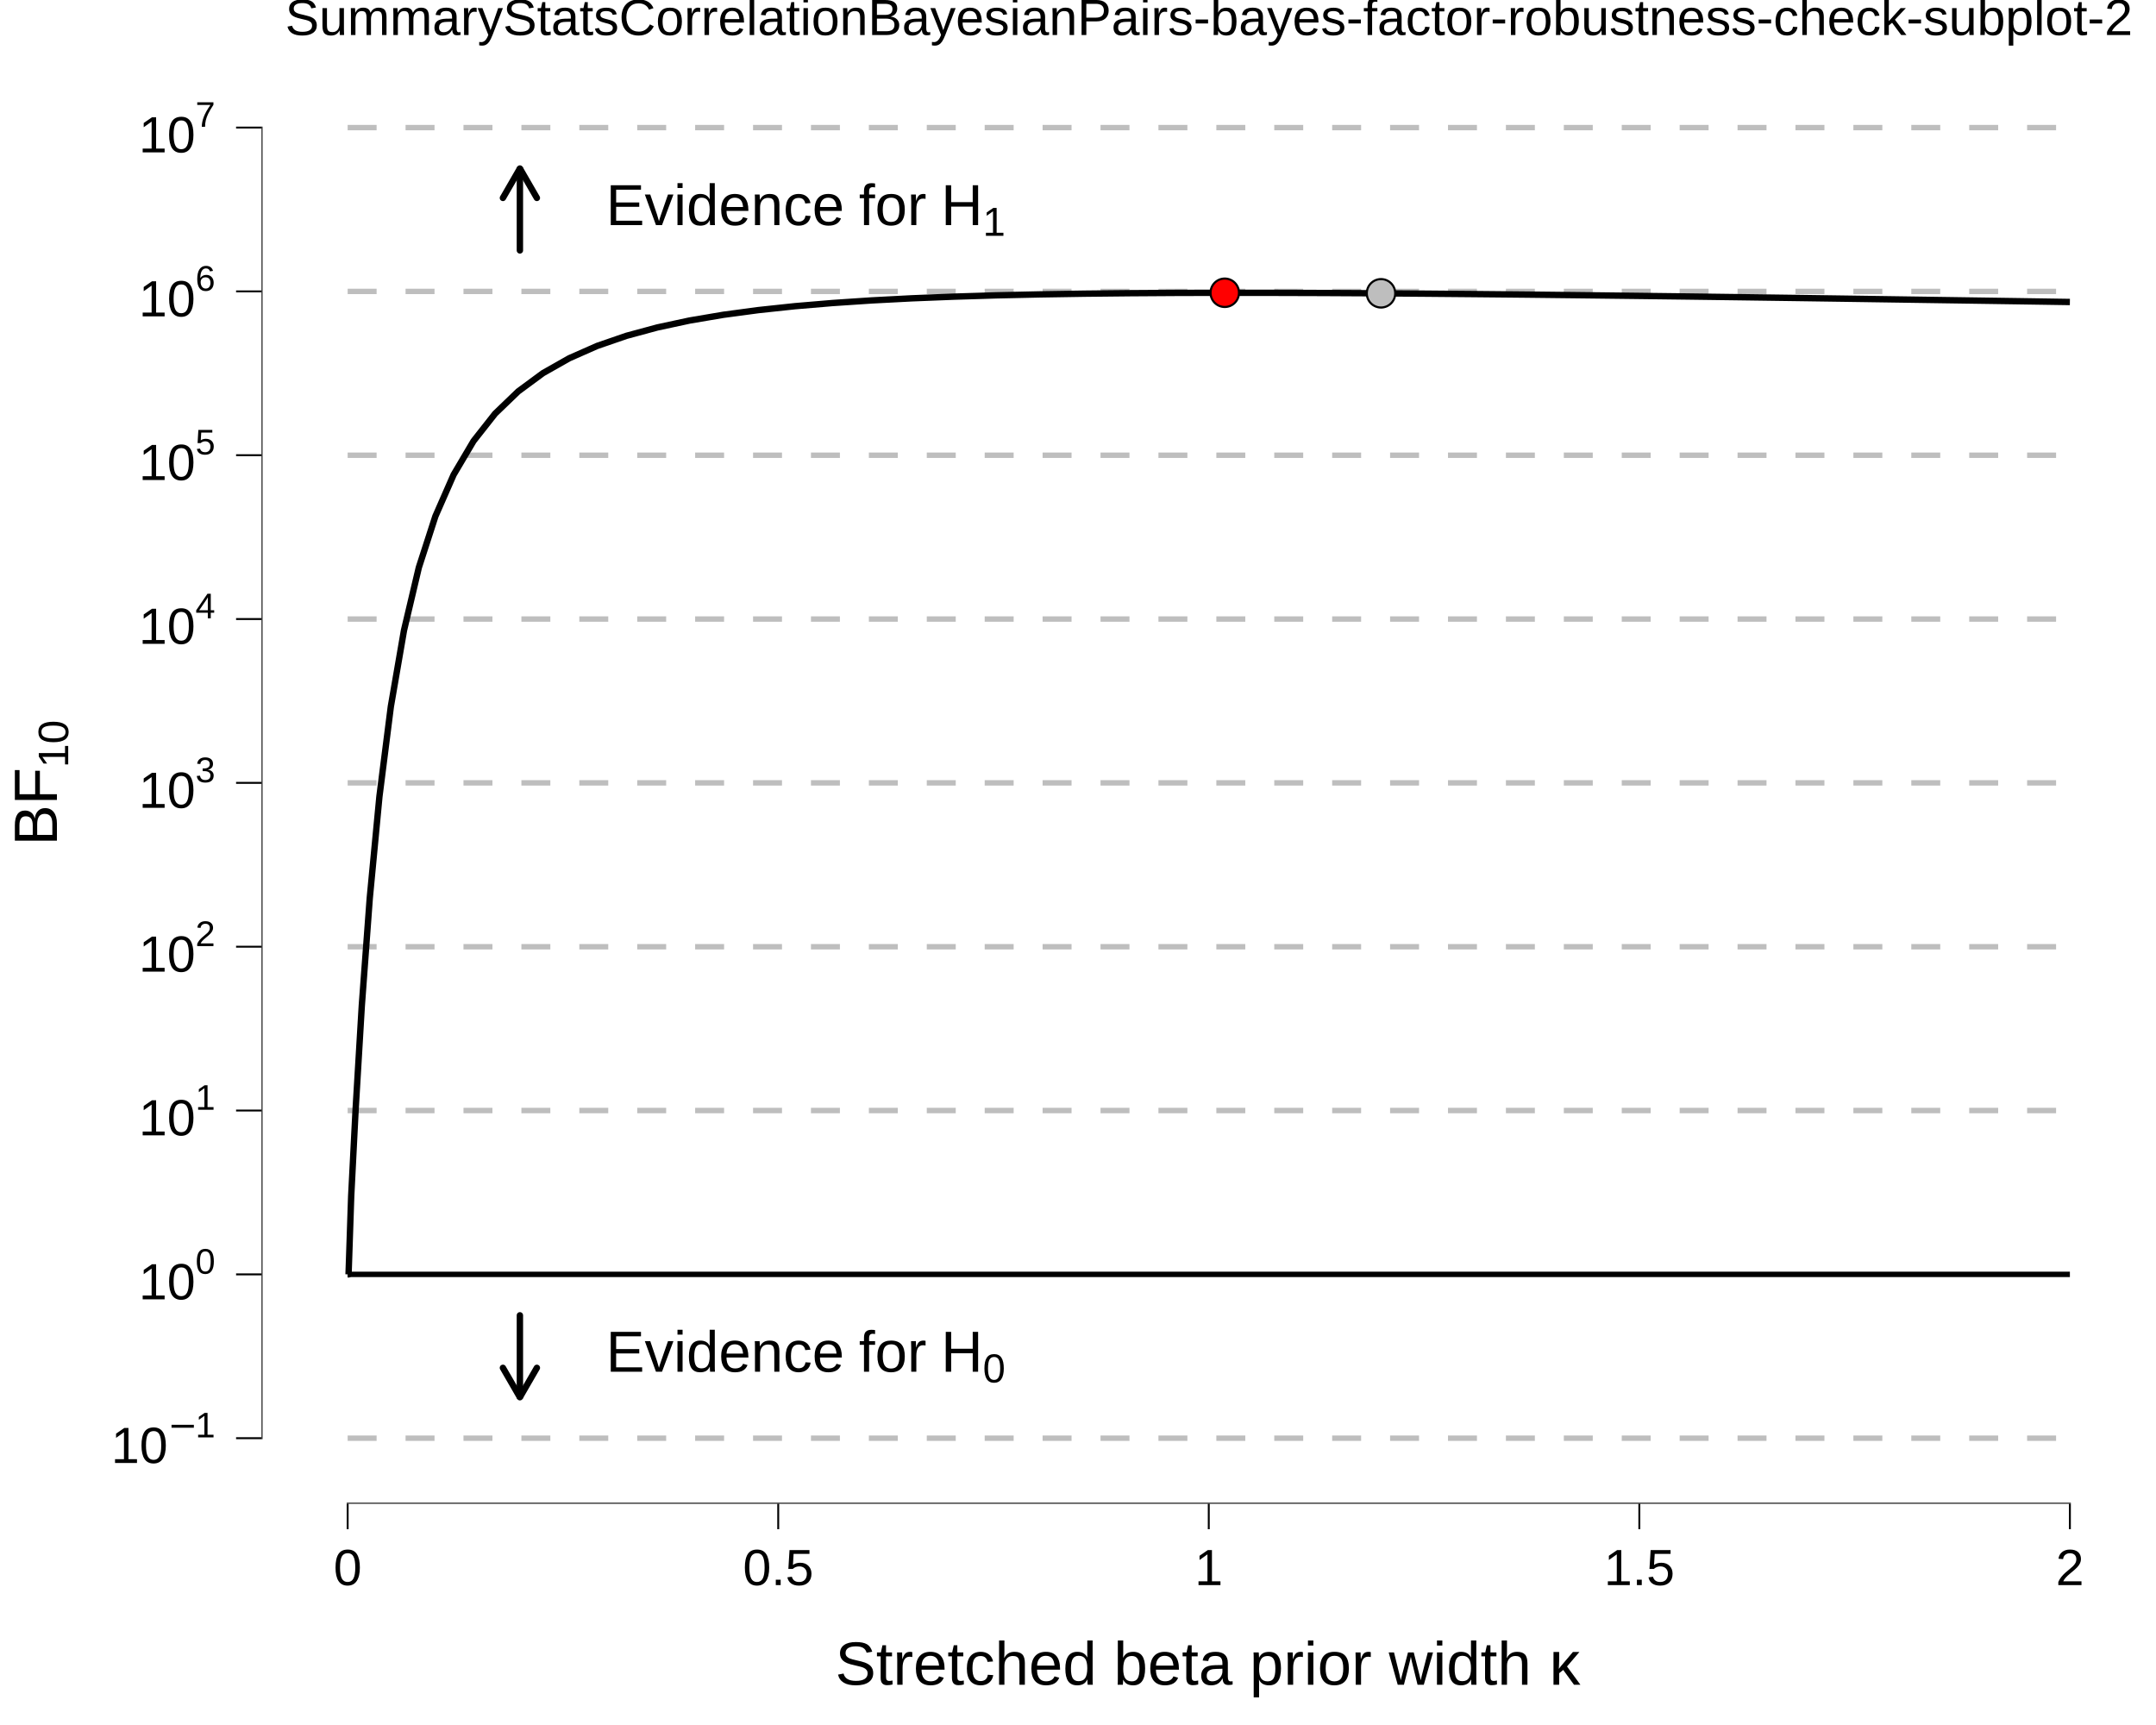
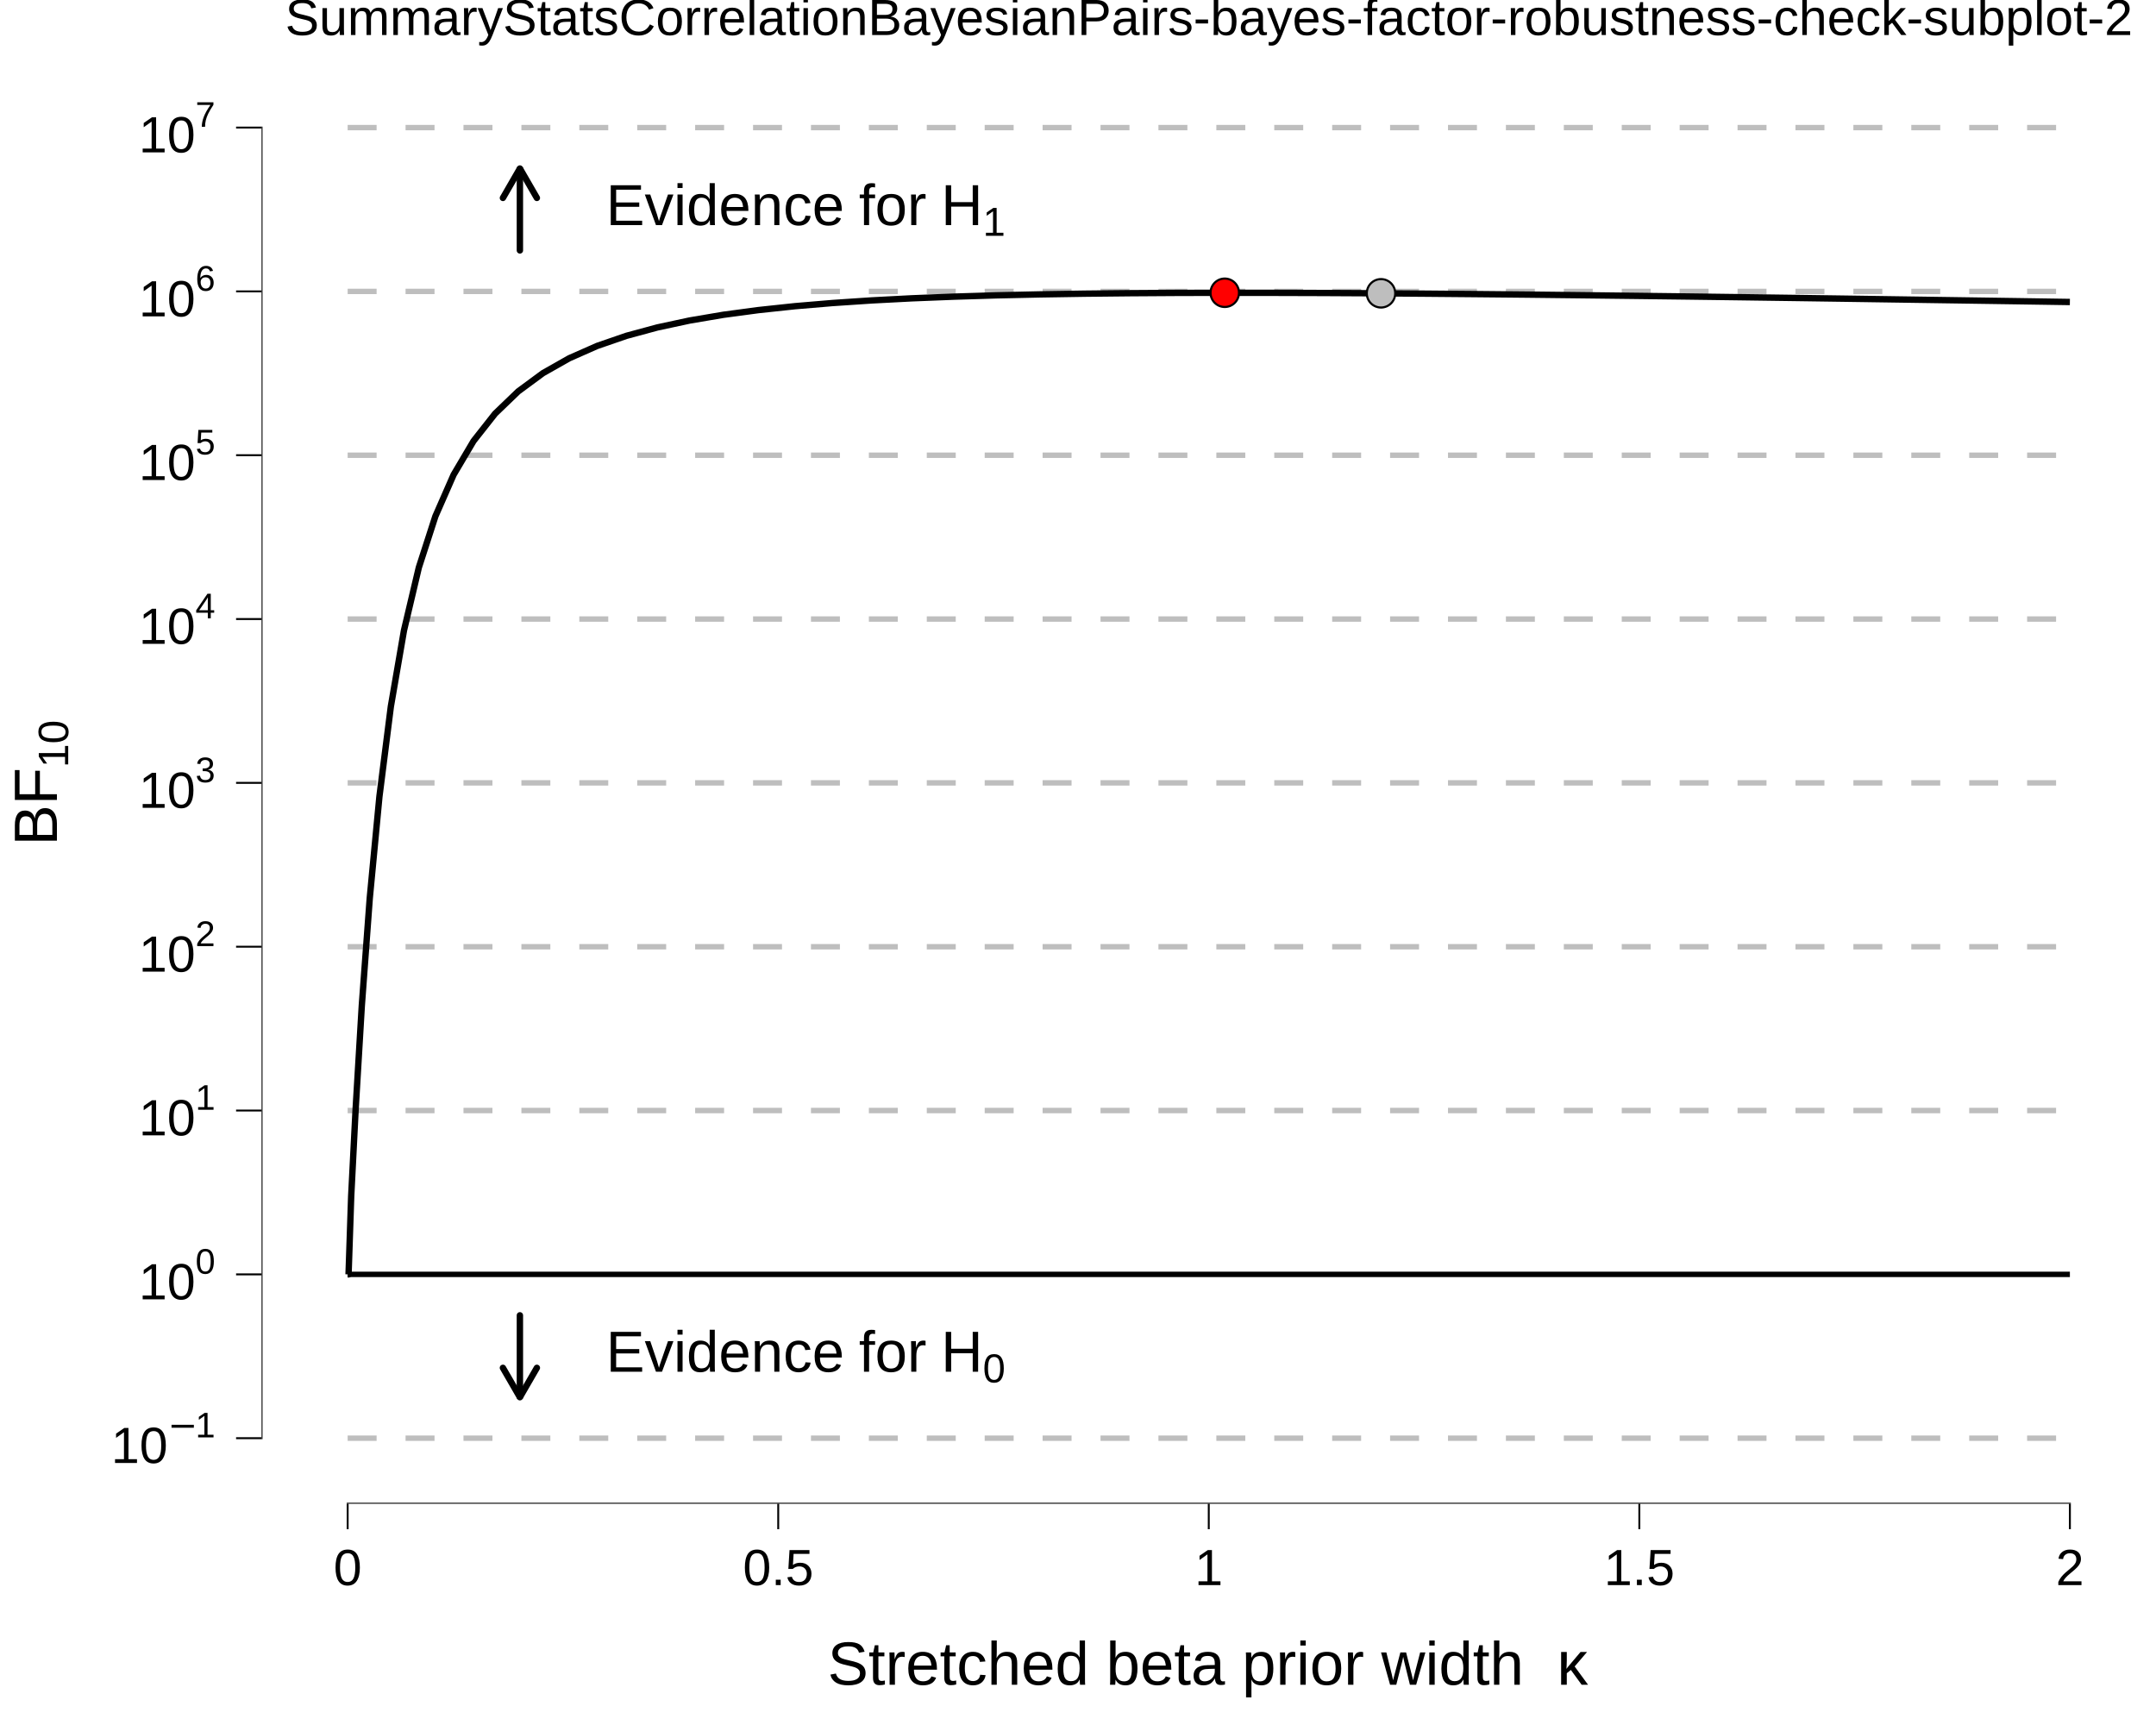
<svg xmlns="http://www.w3.org/2000/svg" viewBox="0 0 720.00 576.00">
  <defs>
    <style type="text/css">
    line, polyline, polygon, path, rect, circle {
      fill: none;
      stroke: #000000;
      stroke-linecap: round;
      stroke-linejoin: round;
      stroke-miterlimit: 10.00;
    }
  </style>
  </defs>
  <rect width="100%" height="100%" style="stroke: none; fill: #FFFFFF;" />
  <rect x="0.00" y="0.00" width="720.00" height="576.00" style="stroke-width: 10.67; stroke: none;" />
  <defs>
    <clipPath id="cpODcuMzV8NzIwLjAwfDUwMi4xMXwyMC43MQ==">
      <rect x="87.35" y="20.71" width="632.65" height="481.40" />
    </clipPath>
  </defs>
  <rect x="87.35" y="20.71" width="632.65" height="481.40" style="stroke-width: 10.67; stroke: none;" clip-path="url(#cpODcuMzV8NzIwLjAwfDUwMi4xMXwyMC43MQ==)" />
  <polyline points="87.35,452.88 720.00,452.88 " style="stroke-width: 0.00; stroke: none; stroke-linecap: butt;" clip-path="url(#cpODcuMzV8NzIwLjAwfDUwMi4xMXwyMC43MQ==)" />
  <polyline points="87.35,398.17 720.00,398.17 " style="stroke-width: 0.00; stroke: none; stroke-linecap: butt;" clip-path="url(#cpODcuMzV8NzIwLjAwfDUwMi4xMXwyMC43MQ==)" />
  <polyline points="87.35,343.47 720.00,343.47 " style="stroke-width: 0.00; stroke: none; stroke-linecap: butt;" clip-path="url(#cpODcuMzV8NzIwLjAwfDUwMi4xMXwyMC43MQ==)" />
  <polyline points="87.35,288.77 720.00,288.77 " style="stroke-width: 0.00; stroke: none; stroke-linecap: butt;" clip-path="url(#cpODcuMzV8NzIwLjAwfDUwMi4xMXwyMC43MQ==)" />
  <polyline points="87.35,234.06 720.00,234.06 " style="stroke-width: 0.00; stroke: none; stroke-linecap: butt;" clip-path="url(#cpODcuMzV8NzIwLjAwfDUwMi4xMXwyMC43MQ==)" />
  <polyline points="87.35,179.36 720.00,179.36 " style="stroke-width: 0.00; stroke: none; stroke-linecap: butt;" clip-path="url(#cpODcuMzV8NzIwLjAwfDUwMi4xMXwyMC43MQ==)" />
  <polyline points="87.35,124.65 720.00,124.65 " style="stroke-width: 0.00; stroke: none; stroke-linecap: butt;" clip-path="url(#cpODcuMzV8NzIwLjAwfDUwMi4xMXwyMC43MQ==)" />
  <polyline points="87.35,69.95 720.00,69.95 " style="stroke-width: 0.00; stroke: none; stroke-linecap: butt;" clip-path="url(#cpODcuMzV8NzIwLjAwfDUwMi4xMXwyMC43MQ==)" />
  <polyline points="188.00,502.11 188.00,20.71 " style="stroke-width: 0.00; stroke: none; stroke-linecap: butt;" clip-path="url(#cpODcuMzV8NzIwLjAwfDUwMi4xMXwyMC43MQ==)" />
  <polyline points="331.78,502.11 331.78,20.71 " style="stroke-width: 0.00; stroke: none; stroke-linecap: butt;" clip-path="url(#cpODcuMzV8NzIwLjAwfDUwMi4xMXwyMC43MQ==)" />
  <polyline points="475.57,502.11 475.57,20.71 " style="stroke-width: 0.00; stroke: none; stroke-linecap: butt;" clip-path="url(#cpODcuMzV8NzIwLjAwfDUwMi4xMXwyMC43MQ==)" />
  <polyline points="619.35,502.11 619.35,20.71 " style="stroke-width: 0.00; stroke: none; stroke-linecap: butt;" clip-path="url(#cpODcuMzV8NzIwLjAwfDUwMi4xMXwyMC43MQ==)" />
  <polyline points="87.35,480.23 720.00,480.23 " style="stroke-width: 0.00; stroke: none; stroke-linecap: butt;" clip-path="url(#cpODcuMzV8NzIwLjAwfDUwMi4xMXwyMC43MQ==)" />
  <polyline points="87.35,425.53 720.00,425.53 " style="stroke-width: 0.00; stroke: none; stroke-linecap: butt;" clip-path="url(#cpODcuMzV8NzIwLjAwfDUwMi4xMXwyMC43MQ==)" />
  <polyline points="87.35,370.82 720.00,370.82 " style="stroke-width: 0.00; stroke: none; stroke-linecap: butt;" clip-path="url(#cpODcuMzV8NzIwLjAwfDUwMi4xMXwyMC43MQ==)" />
  <polyline points="87.35,316.12 720.00,316.12 " style="stroke-width: 0.00; stroke: none; stroke-linecap: butt;" clip-path="url(#cpODcuMzV8NzIwLjAwfDUwMi4xMXwyMC43MQ==)" />
  <polyline points="87.35,261.41 720.00,261.41 " style="stroke-width: 0.00; stroke: none; stroke-linecap: butt;" clip-path="url(#cpODcuMzV8NzIwLjAwfDUwMi4xMXwyMC43MQ==)" />
  <polyline points="87.35,206.71 720.00,206.71 " style="stroke-width: 0.00; stroke: none; stroke-linecap: butt;" clip-path="url(#cpODcuMzV8NzIwLjAwfDUwMi4xMXwyMC43MQ==)" />
  <polyline points="87.35,152.00 720.00,152.00 " style="stroke-width: 0.00; stroke: none; stroke-linecap: butt;" clip-path="url(#cpODcuMzV8NzIwLjAwfDUwMi4xMXwyMC43MQ==)" />
  <polyline points="87.35,97.30 720.00,97.30 " style="stroke-width: 0.00; stroke: none; stroke-linecap: butt;" clip-path="url(#cpODcuMzV8NzIwLjAwfDUwMi4xMXwyMC43MQ==)" />
  <polyline points="87.35,42.60 720.00,42.60 " style="stroke-width: 0.00; stroke: none; stroke-linecap: butt;" clip-path="url(#cpODcuMzV8NzIwLjAwfDUwMi4xMXwyMC43MQ==)" />
  <polyline points="116.10,502.11 116.10,20.71 " style="stroke-width: 0.00; stroke: none; stroke-linecap: butt;" clip-path="url(#cpODcuMzV8NzIwLjAwfDUwMi4xMXwyMC43MQ==)" />
  <polyline points="259.89,502.11 259.89,20.71 " style="stroke-width: 0.00; stroke: none; stroke-linecap: butt;" clip-path="url(#cpODcuMzV8NzIwLjAwfDUwMi4xMXwyMC43MQ==)" />
  <polyline points="403.67,502.11 403.67,20.71 " style="stroke-width: 0.00; stroke: none; stroke-linecap: butt;" clip-path="url(#cpODcuMzV8NzIwLjAwfDUwMi4xMXwyMC43MQ==)" />
  <polyline points="547.46,502.11 547.46,20.71 " style="stroke-width: 0.00; stroke: none; stroke-linecap: butt;" clip-path="url(#cpODcuMzV8NzIwLjAwfDUwMi4xMXwyMC43MQ==)" />
  <polyline points="691.24,502.11 691.24,20.71 " style="stroke-width: 0.00; stroke: none; stroke-linecap: butt;" clip-path="url(#cpODcuMzV8NzIwLjAwfDUwMi4xMXwyMC43MQ==)" />
  <line x1="116.10" y1="480.23" x2="691.24" y2="480.23" style="stroke-width: 1.81; stroke: #BEBEBE; stroke-dasharray: 9.67,9.67; stroke-linecap: butt;" clip-path="url(#cpODcuMzV8NzIwLjAwfDUwMi4xMXwyMC43MQ==)" />
  <line x1="116.10" y1="425.53" x2="691.24" y2="425.53" style="stroke-width: 1.81; stroke-linecap: butt;" clip-path="url(#cpODcuMzV8NzIwLjAwfDUwMi4xMXwyMC43MQ==)" />
  <line x1="116.10" y1="370.82" x2="691.24" y2="370.82" style="stroke-width: 1.81; stroke: #BEBEBE; stroke-dasharray: 9.67,9.67; stroke-linecap: butt;" clip-path="url(#cpODcuMzV8NzIwLjAwfDUwMi4xMXwyMC43MQ==)" />
  <line x1="116.10" y1="316.12" x2="691.24" y2="316.12" style="stroke-width: 1.81; stroke: #BEBEBE; stroke-dasharray: 9.67,9.67; stroke-linecap: butt;" clip-path="url(#cpODcuMzV8NzIwLjAwfDUwMi4xMXwyMC43MQ==)" />
  <line x1="116.10" y1="261.41" x2="691.24" y2="261.41" style="stroke-width: 1.81; stroke: #BEBEBE; stroke-dasharray: 9.67,9.67; stroke-linecap: butt;" clip-path="url(#cpODcuMzV8NzIwLjAwfDUwMi4xMXwyMC43MQ==)" />
  <line x1="116.10" y1="206.71" x2="691.24" y2="206.71" style="stroke-width: 1.81; stroke: #BEBEBE; stroke-dasharray: 9.67,9.67; stroke-linecap: butt;" clip-path="url(#cpODcuMzV8NzIwLjAwfDUwMi4xMXwyMC43MQ==)" />
  <line x1="116.10" y1="152.00" x2="691.24" y2="152.00" style="stroke-width: 1.81; stroke: #BEBEBE; stroke-dasharray: 9.67,9.67; stroke-linecap: butt;" clip-path="url(#cpODcuMzV8NzIwLjAwfDUwMi4xMXwyMC43MQ==)" />
  <line x1="116.10" y1="97.30" x2="691.24" y2="97.30" style="stroke-width: 1.81; stroke: #BEBEBE; stroke-dasharray: 9.67,9.67; stroke-linecap: butt;" clip-path="url(#cpODcuMzV8NzIwLjAwfDUwMi4xMXwyMC43MQ==)" />
  <line x1="116.10" y1="42.60" x2="691.24" y2="42.60" style="stroke-width: 1.81; stroke: #BEBEBE; stroke-dasharray: 9.67,9.67; stroke-linecap: butt;" clip-path="url(#cpODcuMzV8NzIwLjAwfDUwMi4xMXwyMC43MQ==)" />
  <polyline points="116.13,425.53 116.40,425.53 117.28,399.41 118.76,370.44 120.82,335.88 123.48,299.93 126.71,265.96 130.52,235.93 134.91,210.50 139.87,189.50 145.40,172.39 151.49,158.51 158.14,147.26 165.33,138.13 173.06,130.69 181.32,124.60 190.11,119.62 199.42,115.51 209.22,112.13 219.53,109.34 230.32,107.02 241.58,105.11 253.30,103.54 265.48,102.24 278.09,101.18 291.13,100.31 304.58,99.61 318.42,99.06 332.65,98.62 347.25,98.30 362.20,98.06 377.48,97.90 393.09,97.80 409.01,97.76 425.22,97.78 441.70,97.83 458.44,97.92 475.41,98.05 492.61,98.20 510.01,98.37 527.60,98.57 545.36,98.78 563.26,99.00 581.30,99.24 599.45,99.49 617.70,99.75 636.02,100.02 654.39,100.29 672.81,100.56 691.24,100.84 " style="stroke-width: 2.13; stroke-linecap: butt;" clip-path="url(#cpODcuMzV8NzIwLjAwfDUwMi4xMXwyMC43MQ==)" />
  <circle cx="409.01" cy="97.76" r="3.56pt" style="stroke-width: 0.71; fill: #FF0000;" clip-path="url(#cpODcuMzV8NzIwLjAwfDUwMi4xMXwyMC43MQ==)" />
  <circle cx="461.19" cy="97.94" r="3.56pt" style="stroke-width: 0.71; fill: #BEBEBE;" clip-path="url(#cpODcuMzV8NzIwLjAwfDUwMi4xMXwyMC43MQ==)" />
  <line x1="173.62" y1="439.20" x2="173.62" y2="466.55" style="stroke-width: 2.13; stroke-linejoin: bevel;" clip-path="url(#cpODcuMzV8NzIwLjAwfDUwMi4xMXwyMC43MQ==)" />
  <polyline points="167.95,456.74 173.62,466.55 179.29,456.74 " style="stroke-width: 2.13; stroke-linejoin: bevel;" clip-path="url(#cpODcuMzV8NzIwLjAwfDUwMi4xMXwyMC43MQ==)" />
  <line x1="173.62" y1="83.62" x2="173.62" y2="56.27" style="stroke-width: 2.13; stroke-linejoin: bevel;" clip-path="url(#cpODcuMzV8NzIwLjAwfDUwMi4xMXwyMC43MQ==)" />
  <polyline points="179.29,66.09 173.62,56.27 167.95,66.09 " style="stroke-width: 2.13; stroke-linejoin: bevel;" clip-path="url(#cpODcuMzV8NzIwLjAwfDUwMi4xMXwyMC43MQ==)" />
  <g clip-path="url(#cpODcuMzV8NzIwLjAwfDUwMi4xMXwyMC43MQ==)">
    <text x="202.37" y="458.04" style="font-size: 19.35px; font-family: Liberation Sans;" textLength="12.91px" lengthAdjust="spacingAndGlyphs">E</text>
  </g>
  <g clip-path="url(#cpODcuMzV8NzIwLjAwfDUwMi4xMXwyMC43MQ==)">
    <text x="215.28" y="458.04" style="font-size: 19.35px; font-family: Liberation Sans;" textLength="9.67px" lengthAdjust="spacingAndGlyphs">v</text>
  </g>
  <g clip-path="url(#cpODcuMzV8NzIwLjAwfDUwMi4xMXwyMC43MQ==)">
    <text x="224.95" y="458.04" style="font-size: 19.35px; font-family: Liberation Sans;" textLength="4.30px" lengthAdjust="spacingAndGlyphs">i</text>
  </g>
  <g clip-path="url(#cpODcuMzV8NzIwLjAwfDUwMi4xMXwyMC43MQ==)">
    <text x="229.25" y="458.04" style="font-size: 19.35px; font-family: Liberation Sans;" textLength="10.77px" lengthAdjust="spacingAndGlyphs">d</text>
  </g>
  <g clip-path="url(#cpODcuMzV8NzIwLjAwfDUwMi4xMXwyMC43MQ==)">
    <text x="240.01" y="458.04" style="font-size: 19.35px; font-family: Liberation Sans;" textLength="10.77px" lengthAdjust="spacingAndGlyphs">e</text>
  </g>
  <g clip-path="url(#cpODcuMzV8NzIwLjAwfDUwMi4xMXwyMC43MQ==)">
    <text x="250.78" y="458.04" style="font-size: 19.35px; font-family: Liberation Sans;" textLength="10.77px" lengthAdjust="spacingAndGlyphs">n</text>
  </g>
  <g clip-path="url(#cpODcuMzV8NzIwLjAwfDUwMi4xMXwyMC43MQ==)">
    <text x="261.55" y="458.04" style="font-size: 19.35px; font-family: Liberation Sans;" textLength="9.67px" lengthAdjust="spacingAndGlyphs">c</text>
  </g>
  <g clip-path="url(#cpODcuMzV8NzIwLjAwfDUwMi4xMXwyMC43MQ==)">
    <text x="271.22" y="458.04" style="font-size: 19.35px; font-family: Liberation Sans;" textLength="10.77px" lengthAdjust="spacingAndGlyphs">e</text>
  </g>
  <g clip-path="url(#cpODcuMzV8NzIwLjAwfDUwMi4xMXwyMC43MQ==)">
    <text x="281.98" y="458.04" style="font-size: 19.35px; font-family: Symbola;" textLength="4.84px" lengthAdjust="spacingAndGlyphs"> </text>
  </g>
  <g clip-path="url(#cpODcuMzV8NzIwLjAwfDUwMi4xMXwyMC43MQ==)">
    <text x="286.83" y="458.04" style="font-size: 19.35px; font-family: Liberation Sans;" textLength="22.58px" lengthAdjust="spacingAndGlyphs">for</text>
  </g>
  <g clip-path="url(#cpODcuMzV8NzIwLjAwfDUwMi4xMXwyMC43MQ==)">
    <text x="309.41" y="458.04" style="font-size: 19.35px; font-family: Symbola;" textLength="4.84px" lengthAdjust="spacingAndGlyphs"> </text>
  </g>
  <g clip-path="url(#cpODcuMzV8NzIwLjAwfDUwMi4xMXwyMC43MQ==)">
    <text x="314.25" y="458.04" style="font-size: 19.35px; font-family: Liberation Sans;" textLength="13.97px" lengthAdjust="spacingAndGlyphs">H</text>
  </g>
  <g clip-path="url(#cpODcuMzV8NzIwLjAwfDUwMi4xMXwyMC43MQ==)">
    <text x="328.22" y="461.61" style="font-size: 13.54px; font-family: Liberation Sans;" textLength="7.53px" lengthAdjust="spacingAndGlyphs">0</text>
  </g>
  <g clip-path="url(#cpODcuMzV8NzIwLjAwfDUwMi4xMXwyMC43MQ==)">
    <text x="202.37" y="75.17" style="font-size: 19.35px; font-family: Liberation Sans;" textLength="12.91px" lengthAdjust="spacingAndGlyphs">E</text>
  </g>
  <g clip-path="url(#cpODcuMzV8NzIwLjAwfDUwMi4xMXwyMC43MQ==)">
    <text x="215.28" y="75.17" style="font-size: 19.35px; font-family: Liberation Sans;" textLength="9.67px" lengthAdjust="spacingAndGlyphs">v</text>
  </g>
  <g clip-path="url(#cpODcuMzV8NzIwLjAwfDUwMi4xMXwyMC43MQ==)">
    <text x="224.95" y="75.17" style="font-size: 19.35px; font-family: Liberation Sans;" textLength="4.30px" lengthAdjust="spacingAndGlyphs">i</text>
  </g>
  <g clip-path="url(#cpODcuMzV8NzIwLjAwfDUwMi4xMXwyMC43MQ==)">
    <text x="229.25" y="75.17" style="font-size: 19.35px; font-family: Liberation Sans;" textLength="10.77px" lengthAdjust="spacingAndGlyphs">d</text>
  </g>
  <g clip-path="url(#cpODcuMzV8NzIwLjAwfDUwMi4xMXwyMC43MQ==)">
    <text x="240.01" y="75.17" style="font-size: 19.35px; font-family: Liberation Sans;" textLength="10.77px" lengthAdjust="spacingAndGlyphs">e</text>
  </g>
  <g clip-path="url(#cpODcuMzV8NzIwLjAwfDUwMi4xMXwyMC43MQ==)">
    <text x="250.78" y="75.17" style="font-size: 19.35px; font-family: Liberation Sans;" textLength="10.77px" lengthAdjust="spacingAndGlyphs">n</text>
  </g>
  <g clip-path="url(#cpODcuMzV8NzIwLjAwfDUwMi4xMXwyMC43MQ==)">
    <text x="261.55" y="75.17" style="font-size: 19.35px; font-family: Liberation Sans;" textLength="9.67px" lengthAdjust="spacingAndGlyphs">c</text>
  </g>
  <g clip-path="url(#cpODcuMzV8NzIwLjAwfDUwMi4xMXwyMC43MQ==)">
    <text x="271.22" y="75.17" style="font-size: 19.35px; font-family: Liberation Sans;" textLength="10.77px" lengthAdjust="spacingAndGlyphs">e</text>
  </g>
  <g clip-path="url(#cpODcuMzV8NzIwLjAwfDUwMi4xMXwyMC43MQ==)">
    <text x="281.98" y="75.17" style="font-size: 19.35px; font-family: Symbola;" textLength="4.84px" lengthAdjust="spacingAndGlyphs"> </text>
  </g>
  <g clip-path="url(#cpODcuMzV8NzIwLjAwfDUwMi4xMXwyMC43MQ==)">
    <text x="286.83" y="75.17" style="font-size: 19.35px; font-family: Liberation Sans;" textLength="22.58px" lengthAdjust="spacingAndGlyphs">for</text>
  </g>
  <g clip-path="url(#cpODcuMzV8NzIwLjAwfDUwMi4xMXwyMC43MQ==)">
    <text x="309.41" y="75.17" style="font-size: 19.35px; font-family: Symbola;" textLength="4.84px" lengthAdjust="spacingAndGlyphs"> </text>
  </g>
  <g clip-path="url(#cpODcuMzV8NzIwLjAwfDUwMi4xMXwyMC43MQ==)">
    <text x="314.25" y="75.17" style="font-size: 19.35px; font-family: Liberation Sans;" textLength="13.97px" lengthAdjust="spacingAndGlyphs">H</text>
  </g>
  <g clip-path="url(#cpODcuMzV8NzIwLjAwfDUwMi4xMXwyMC43MQ==)">
    <text x="328.22" y="78.74" style="font-size: 13.54px; font-family: Liberation Sans;" textLength="7.53px" lengthAdjust="spacingAndGlyphs">1</text>
  </g>
  <line x1="115.78" y1="502.11" x2="691.56" y2="502.11" style="stroke-width: 0.64; stroke-linecap: butt;" clip-path="url(#cpODcuMzV8NzIwLjAwfDUwMi4xMXwyMC43MQ==)" />
  <line x1="87.35" y1="480.55" x2="87.35" y2="42.28" style="stroke-width: 0.64; stroke-linecap: butt;" clip-path="url(#cpODcuMzV8NzIwLjAwfDUwMi4xMXwyMC43MQ==)" />
  <rect x="87.35" y="20.71" width="632.65" height="481.40" style="stroke-width: 0.00; stroke: none;" clip-path="url(#cpODcuMzV8NzIwLjAwfDUwMi4xMXwyMC43MQ==)" />
  <defs>
    <clipPath id="cpMC4wMHw3MjAuMDB8NTc2LjAwfDAuMDA=">
      <rect x="0.00" y="0.00" width="720.00" height="576.00" />
    </clipPath>
  </defs>
  <polyline points="87.35,502.11 87.35,20.71 " style="stroke-width: 0.00; stroke: none; stroke-linecap: butt;" clip-path="url(#cpMC4wMHw3MjAuMDB8NTc2LjAwfDAuMDA=)" />
  <g clip-path="url(#cpMC4wMHw3MjAuMDB8NTc2LjAwfDAuMDA=)">
    <text x="37.12" y="488.51" style="font-size: 17.00px; font-family: Liberation Sans;" textLength="18.91px" lengthAdjust="spacingAndGlyphs">10</text>
  </g>
  <g clip-path="url(#cpMC4wMHw3MjAuMDB8NTc2LjAwfDAuMDA=)">
    <text x="56.02" y="479.97" style="font-size: 11.90px; font-family: Symbola;" textLength="9.23px" lengthAdjust="spacingAndGlyphs">−</text>
  </g>
  <g clip-path="url(#cpMC4wMHw3MjAuMDB8NTc2LjAwfDAuMDA=)">
    <text x="65.26" y="479.97" style="font-size: 11.90px; font-family: Liberation Sans;" textLength="6.61px" lengthAdjust="spacingAndGlyphs">1</text>
  </g>
  <g clip-path="url(#cpMC4wMHw3MjAuMDB8NTc2LjAwfDAuMDA=)">
    <text x="46.35" y="433.86" style="font-size: 17.00px; font-family: Liberation Sans;" textLength="18.91px" lengthAdjust="spacingAndGlyphs">10</text>
  </g>
  <g clip-path="url(#cpMC4wMHw3MjAuMDB8NTc2LjAwfDAuMDA=)">
    <text x="65.26" y="425.32" style="font-size: 11.90px; font-family: Liberation Sans;" textLength="6.61px" lengthAdjust="spacingAndGlyphs">0</text>
  </g>
  <g clip-path="url(#cpMC4wMHw3MjAuMDB8NTc2LjAwfDAuMDA=)">
    <text x="46.35" y="379.10" style="font-size: 17.00px; font-family: Liberation Sans;" textLength="18.91px" lengthAdjust="spacingAndGlyphs">10</text>
  </g>
  <g clip-path="url(#cpMC4wMHw3MjAuMDB8NTc2LjAwfDAuMDA=)">
    <text x="65.26" y="370.56" style="font-size: 11.90px; font-family: Liberation Sans;" textLength="6.61px" lengthAdjust="spacingAndGlyphs">1</text>
  </g>
  <g clip-path="url(#cpMC4wMHw3MjAuMDB8NTc2LjAwfDAuMDA=)">
    <text x="46.35" y="324.45" style="font-size: 17.00px; font-family: Liberation Sans;" textLength="18.91px" lengthAdjust="spacingAndGlyphs">10</text>
  </g>
  <g clip-path="url(#cpMC4wMHw3MjAuMDB8NTc2LjAwfDAuMDA=)">
    <text x="65.26" y="315.91" style="font-size: 11.90px; font-family: Liberation Sans;" textLength="6.61px" lengthAdjust="spacingAndGlyphs">2</text>
  </g>
  <g clip-path="url(#cpMC4wMHw3MjAuMDB8NTc2LjAwfDAuMDA=)">
    <text x="46.35" y="269.74" style="font-size: 17.00px; font-family: Liberation Sans;" textLength="18.91px" lengthAdjust="spacingAndGlyphs">10</text>
  </g>
  <g clip-path="url(#cpMC4wMHw3MjAuMDB8NTc2LjAwfDAuMDA=)">
    <text x="65.26" y="261.21" style="font-size: 11.90px; font-family: Liberation Sans;" textLength="6.61px" lengthAdjust="spacingAndGlyphs">3</text>
  </g>
  <g clip-path="url(#cpMC4wMHw3MjAuMDB8NTc2LjAwfDAuMDA=)">
    <text x="46.35" y="214.98" style="font-size: 17.00px; font-family: Liberation Sans;" textLength="18.91px" lengthAdjust="spacingAndGlyphs">10</text>
  </g>
  <g clip-path="url(#cpMC4wMHw3MjAuMDB8NTc2LjAwfDAuMDA=)">
    <text x="65.26" y="206.45" style="font-size: 11.90px; font-family: Liberation Sans;" textLength="6.61px" lengthAdjust="spacingAndGlyphs">4</text>
  </g>
  <g clip-path="url(#cpMC4wMHw3MjAuMDB8NTc2LjAwfDAuMDA=)">
    <text x="46.35" y="160.28" style="font-size: 17.00px; font-family: Liberation Sans;" textLength="18.91px" lengthAdjust="spacingAndGlyphs">10</text>
  </g>
  <g clip-path="url(#cpMC4wMHw3MjAuMDB8NTc2LjAwfDAuMDA=)">
    <text x="65.26" y="151.74" style="font-size: 11.90px; font-family: Liberation Sans;" textLength="6.61px" lengthAdjust="spacingAndGlyphs">5</text>
  </g>
  <g clip-path="url(#cpMC4wMHw3MjAuMDB8NTc2LjAwfDAuMDA=)">
    <text x="46.35" y="105.63" style="font-size: 17.00px; font-family: Liberation Sans;" textLength="18.91px" lengthAdjust="spacingAndGlyphs">10</text>
  </g>
  <g clip-path="url(#cpMC4wMHw3MjAuMDB8NTc2LjAwfDAuMDA=)">
    <text x="65.26" y="97.09" style="font-size: 11.90px; font-family: Liberation Sans;" textLength="6.61px" lengthAdjust="spacingAndGlyphs">6</text>
  </g>
  <g clip-path="url(#cpMC4wMHw3MjAuMDB8NTc2LjAwfDAuMDA=)">
    <text x="46.35" y="50.87" style="font-size: 17.00px; font-family: Liberation Sans;" textLength="18.91px" lengthAdjust="spacingAndGlyphs">10</text>
  </g>
  <g clip-path="url(#cpMC4wMHw3MjAuMDB8NTc2LjAwfDAuMDA=)">
    <text x="65.26" y="42.34" style="font-size: 11.90px; font-family: Liberation Sans;" textLength="6.61px" lengthAdjust="spacingAndGlyphs">7</text>
  </g>
  <polyline points="78.84,480.23 87.35,480.23 " style="stroke-width: 0.64; stroke-linecap: butt;" clip-path="url(#cpMC4wMHw3MjAuMDB8NTc2LjAwfDAuMDA=)" />
  <polyline points="78.84,425.53 87.35,425.53 " style="stroke-width: 0.64; stroke-linecap: butt;" clip-path="url(#cpMC4wMHw3MjAuMDB8NTc2LjAwfDAuMDA=)" />
  <polyline points="78.84,370.82 87.35,370.82 " style="stroke-width: 0.64; stroke-linecap: butt;" clip-path="url(#cpMC4wMHw3MjAuMDB8NTc2LjAwfDAuMDA=)" />
  <polyline points="78.84,316.12 87.35,316.12 " style="stroke-width: 0.64; stroke-linecap: butt;" clip-path="url(#cpMC4wMHw3MjAuMDB8NTc2LjAwfDAuMDA=)" />
  <polyline points="78.84,261.41 87.35,261.41 " style="stroke-width: 0.64; stroke-linecap: butt;" clip-path="url(#cpMC4wMHw3MjAuMDB8NTc2LjAwfDAuMDA=)" />
  <polyline points="78.84,206.71 87.35,206.71 " style="stroke-width: 0.64; stroke-linecap: butt;" clip-path="url(#cpMC4wMHw3MjAuMDB8NTc2LjAwfDAuMDA=)" />
  <polyline points="78.84,152.00 87.35,152.00 " style="stroke-width: 0.64; stroke-linecap: butt;" clip-path="url(#cpMC4wMHw3MjAuMDB8NTc2LjAwfDAuMDA=)" />
  <polyline points="78.84,97.30 87.35,97.30 " style="stroke-width: 0.64; stroke-linecap: butt;" clip-path="url(#cpMC4wMHw3MjAuMDB8NTc2LjAwfDAuMDA=)" />
  <polyline points="78.84,42.60 87.35,42.60 " style="stroke-width: 0.64; stroke-linecap: butt;" clip-path="url(#cpMC4wMHw3MjAuMDB8NTc2LjAwfDAuMDA=)" />
  <polyline points="87.35,502.11 720.00,502.11 " style="stroke-width: 0.00; stroke: none; stroke-linecap: butt;" clip-path="url(#cpMC4wMHw3MjAuMDB8NTc2LjAwfDAuMDA=)" />
  <polyline points="116.10,510.62 116.10,502.11 " style="stroke-width: 0.64; stroke-linecap: butt;" clip-path="url(#cpMC4wMHw3MjAuMDB8NTc2LjAwfDAuMDA=)" />
  <polyline points="259.89,510.62 259.89,502.11 " style="stroke-width: 0.64; stroke-linecap: butt;" clip-path="url(#cpMC4wMHw3MjAuMDB8NTc2LjAwfDAuMDA=)" />
  <polyline points="403.67,510.62 403.67,502.11 " style="stroke-width: 0.64; stroke-linecap: butt;" clip-path="url(#cpMC4wMHw3MjAuMDB8NTc2LjAwfDAuMDA=)" />
  <polyline points="547.46,510.62 547.46,502.11 " style="stroke-width: 0.64; stroke-linecap: butt;" clip-path="url(#cpMC4wMHw3MjAuMDB8NTc2LjAwfDAuMDA=)" />
  <polyline points="691.24,510.62 691.24,502.11 " style="stroke-width: 0.64; stroke-linecap: butt;" clip-path="url(#cpMC4wMHw3MjAuMDB8NTc2LjAwfDAuMDA=)" />
  <g clip-path="url(#cpMC4wMHw3MjAuMDB8NTc2LjAwfDAuMDA=)">
    <text x="111.38" y="529.29" style="font-size: 17.00px; font-family: Liberation Sans;" textLength="9.45px" lengthAdjust="spacingAndGlyphs">0</text>
  </g>
  <g clip-path="url(#cpMC4wMHw3MjAuMDB8NTc2LjAwfDAuMDA=)">
    <text x="248.08" y="529.29" style="font-size: 17.00px; font-family: Liberation Sans;" textLength="23.62px" lengthAdjust="spacingAndGlyphs">0.5</text>
  </g>
  <g clip-path="url(#cpMC4wMHw3MjAuMDB8NTc2LjAwfDAuMDA=)">
    <text x="398.95" y="529.29" style="font-size: 17.00px; font-family: Liberation Sans;" textLength="9.45px" lengthAdjust="spacingAndGlyphs">1</text>
  </g>
  <g clip-path="url(#cpMC4wMHw3MjAuMDB8NTc2LjAwfDAuMDA=)">
    <text x="535.65" y="529.29" style="font-size: 17.00px; font-family: Liberation Sans;" textLength="23.62px" lengthAdjust="spacingAndGlyphs">1.5</text>
  </g>
  <g clip-path="url(#cpMC4wMHw3MjAuMDB8NTc2LjAwfDAuMDA=)">
    <text x="686.52" y="529.29" style="font-size: 17.00px; font-family: Liberation Sans;" textLength="9.45px" lengthAdjust="spacingAndGlyphs">2</text>
  </g>
  <g clip-path="url(#cpMC4wMHw3MjAuMDB8NTc2LjAwfDAuMDA=)">
-     <text x="278.94" y="562.55" style="font-size: 20.40px; font-family: Liberation Sans;" textLength="238.12px" lengthAdjust="spacingAndGlyphs">Stretched beta prior width </text>
-   </g>
-   <g clip-path="url(#cpMC4wMHw3MjAuMDB8NTc2LjAwfDAuMDA=)">
-     <text x="517.06" y="562.55" style="font-size: 20.40px; font-family: Symbola;" textLength="11.34px" lengthAdjust="spacingAndGlyphs">κ</text>
+     <text x="276.39" y="562.55" style="font-size: 20.40px; font-family: Liberation Sans;" textLength="238.12px" lengthAdjust="spacingAndGlyphs">Stretched beta prior width </text>
+   </g>
+   <g clip-path="url(#cpMC4wMHw3MjAuMDB8NTc2LjAwfDAuMDA=)">
+     <text x="514.52" y="562.55" style="font-size: 20.40px; font-family: Symbola;" textLength="5.09px" lengthAdjust="spacingAndGlyphs"> </text>
+   </g>
+   <g clip-path="url(#cpMC4wMHw3MjAuMDB8NTc2LjAwfDAuMDA=)">
+     <text x="519.61" y="562.55" style="font-size: 20.40px; font-family: Symbola;" textLength="11.34px" lengthAdjust="spacingAndGlyphs">κ</text>
  </g>
  <g clip-path="url(#cpMC4wMHw3MjAuMDB8NTc2LjAwfDAuMDA=)">
    <text transform="translate(19.01,282.37) rotate(-90)" style="font-size: 20.40px; font-family: Liberation Sans;" textLength="13.59px" lengthAdjust="spacingAndGlyphs">B</text>
  </g>
  <g clip-path="url(#cpMC4wMHw3MjAuMDB8NTc2LjAwfDAuMDA=)">
    <text transform="translate(19.01,268.78) rotate(-90)" style="font-size: 20.40px; font-family: Liberation Sans;" textLength="12.45px" lengthAdjust="spacingAndGlyphs">F</text>
  </g>
  <g clip-path="url(#cpMC4wMHw3MjAuMDB8NTc2LjAwfDAuMDA=)">
    <text transform="translate(22.78,256.33) rotate(-90)" style="font-size: 14.28px; font-family: Liberation Sans;" textLength="7.94px" lengthAdjust="spacingAndGlyphs">1</text>
  </g>
  <g clip-path="url(#cpMC4wMHw3MjAuMDB8NTc2LjAwfDAuMDA=)">
    <text transform="translate(22.78,248.39) rotate(-90)" style="font-size: 14.28px; font-family: Liberation Sans;" textLength="7.94px" lengthAdjust="spacingAndGlyphs">0</text>
  </g>
  <g clip-path="url(#cpMC4wMHw3MjAuMDB8NTc2LjAwfDAuMDA=)">
    <text x="95.24" y="11.70" style="font-size: 17.00px; font-family: Liberation Sans;" textLength="616.88px" lengthAdjust="spacingAndGlyphs">SummaryStatsCorrelationBayesianPairs-bayes-factor-robustness-check-subplot-2</text>
  </g>
</svg>
